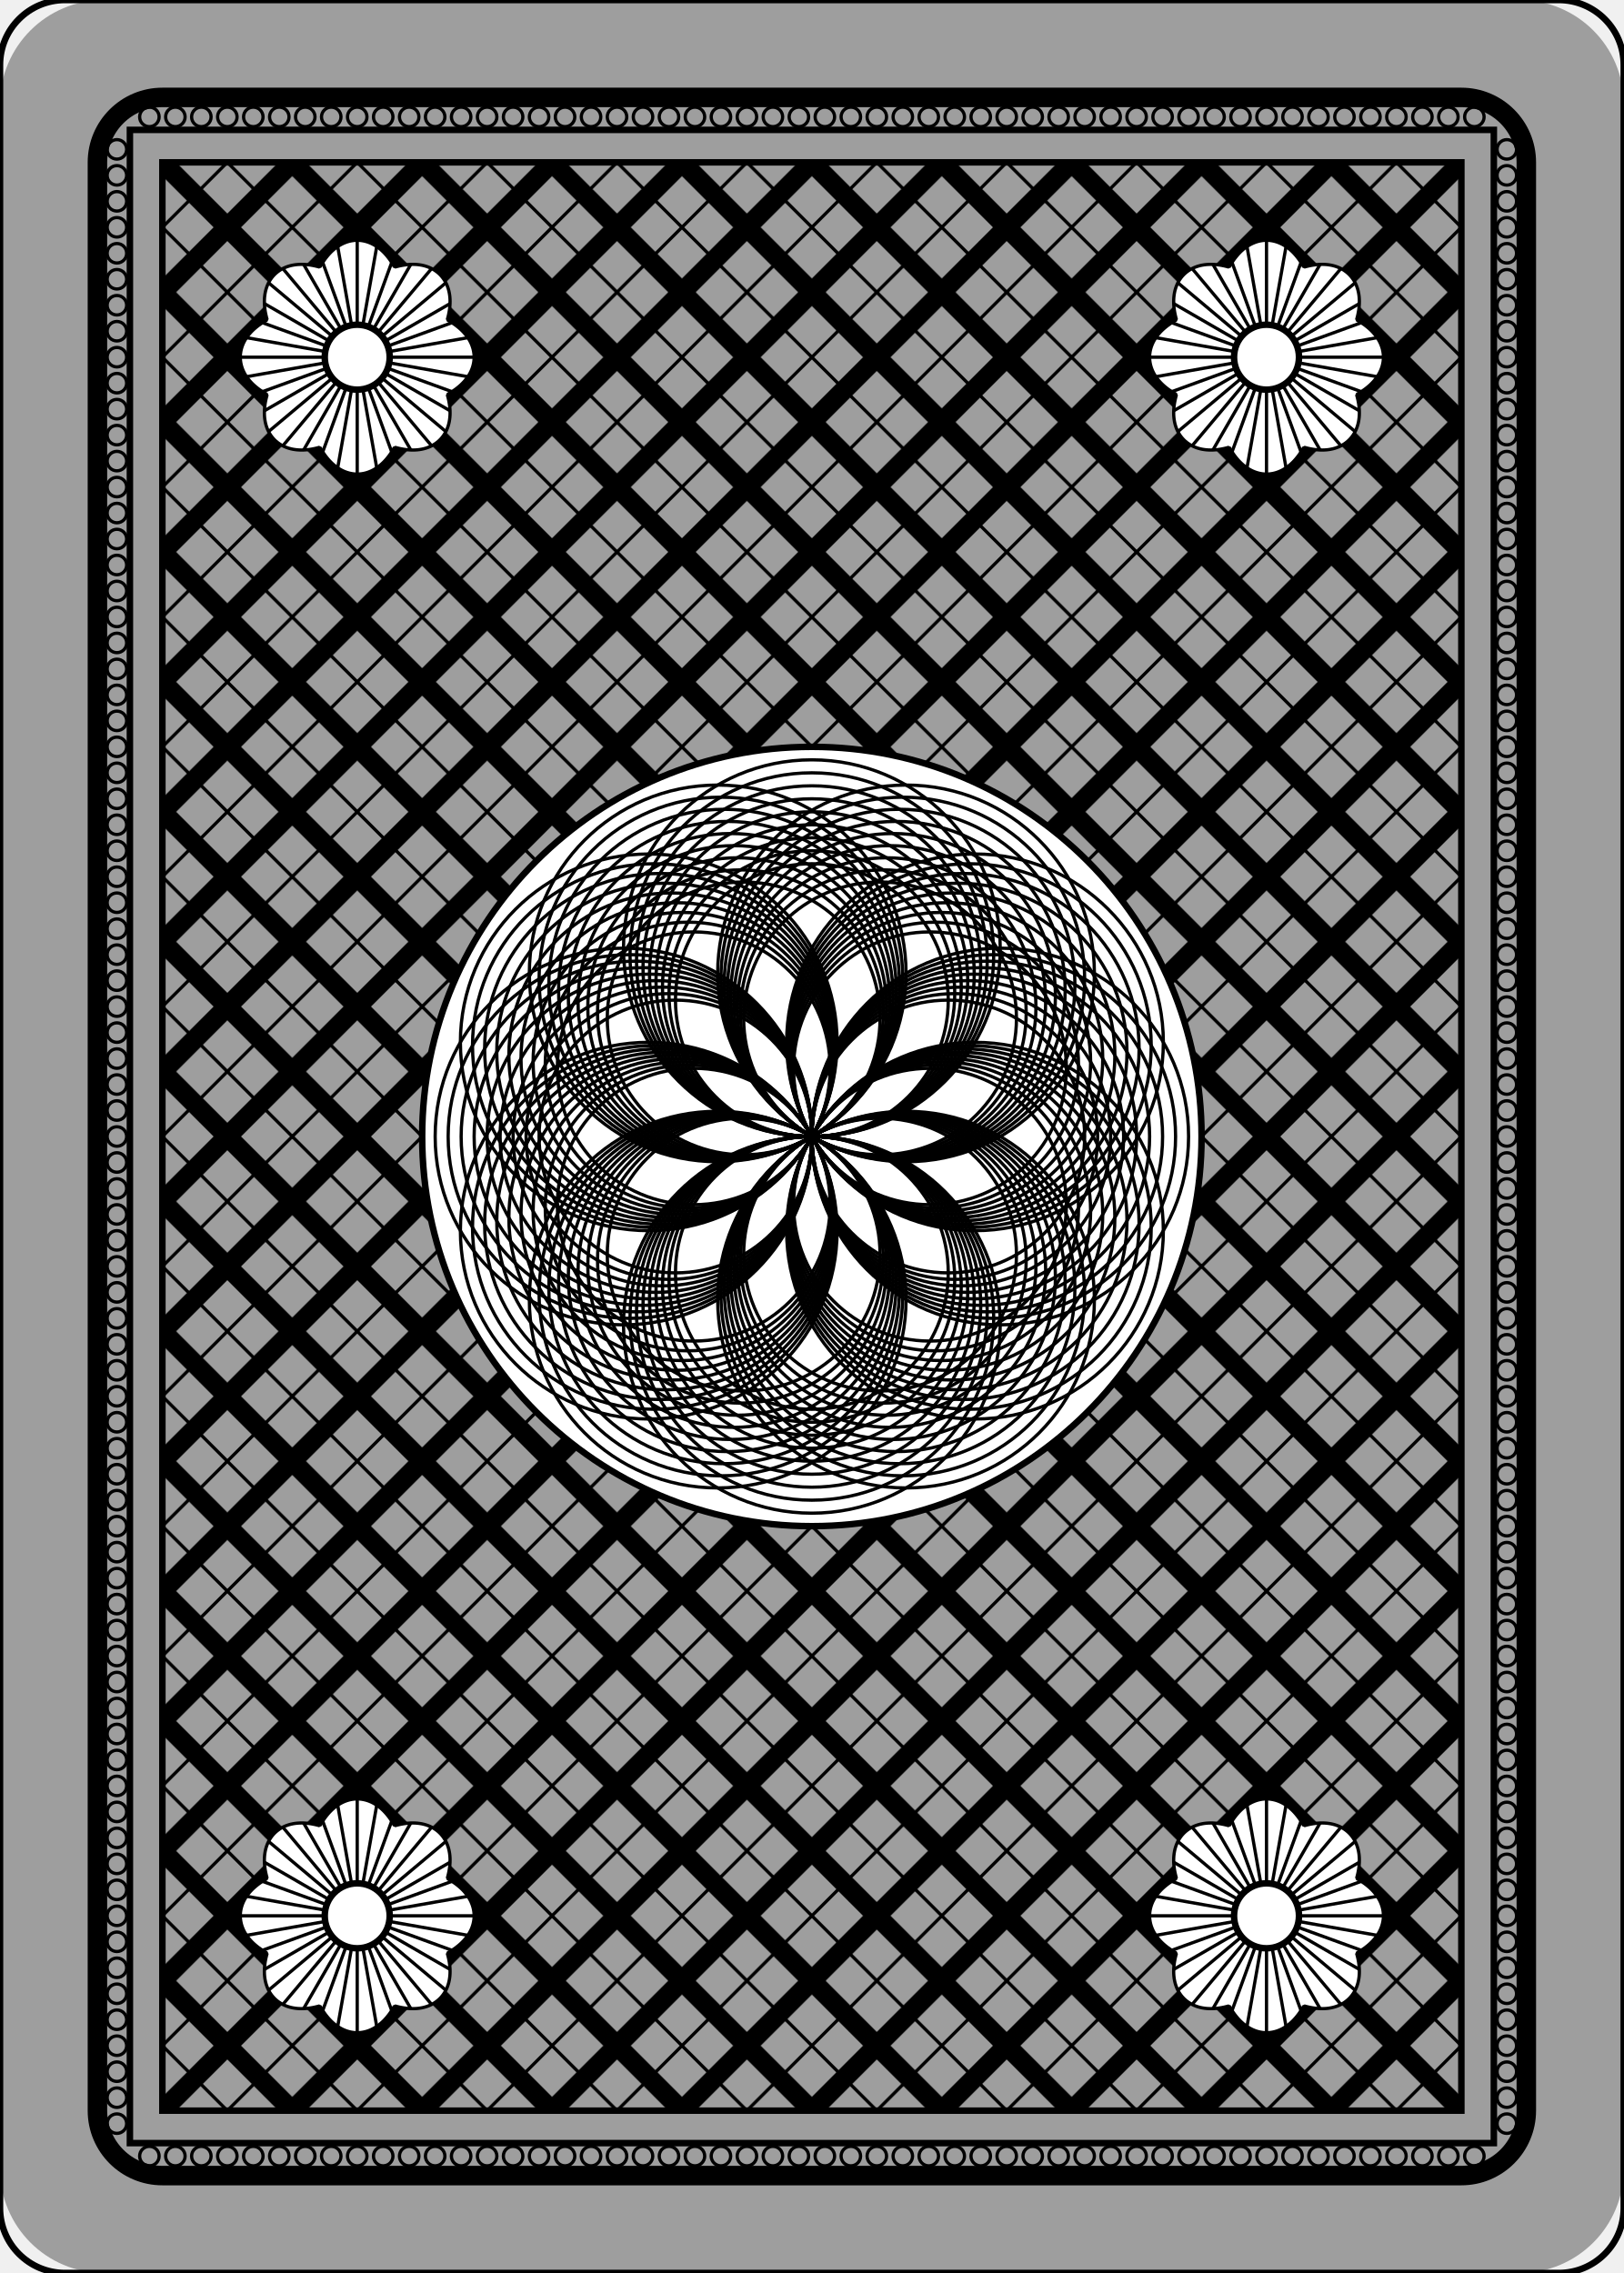
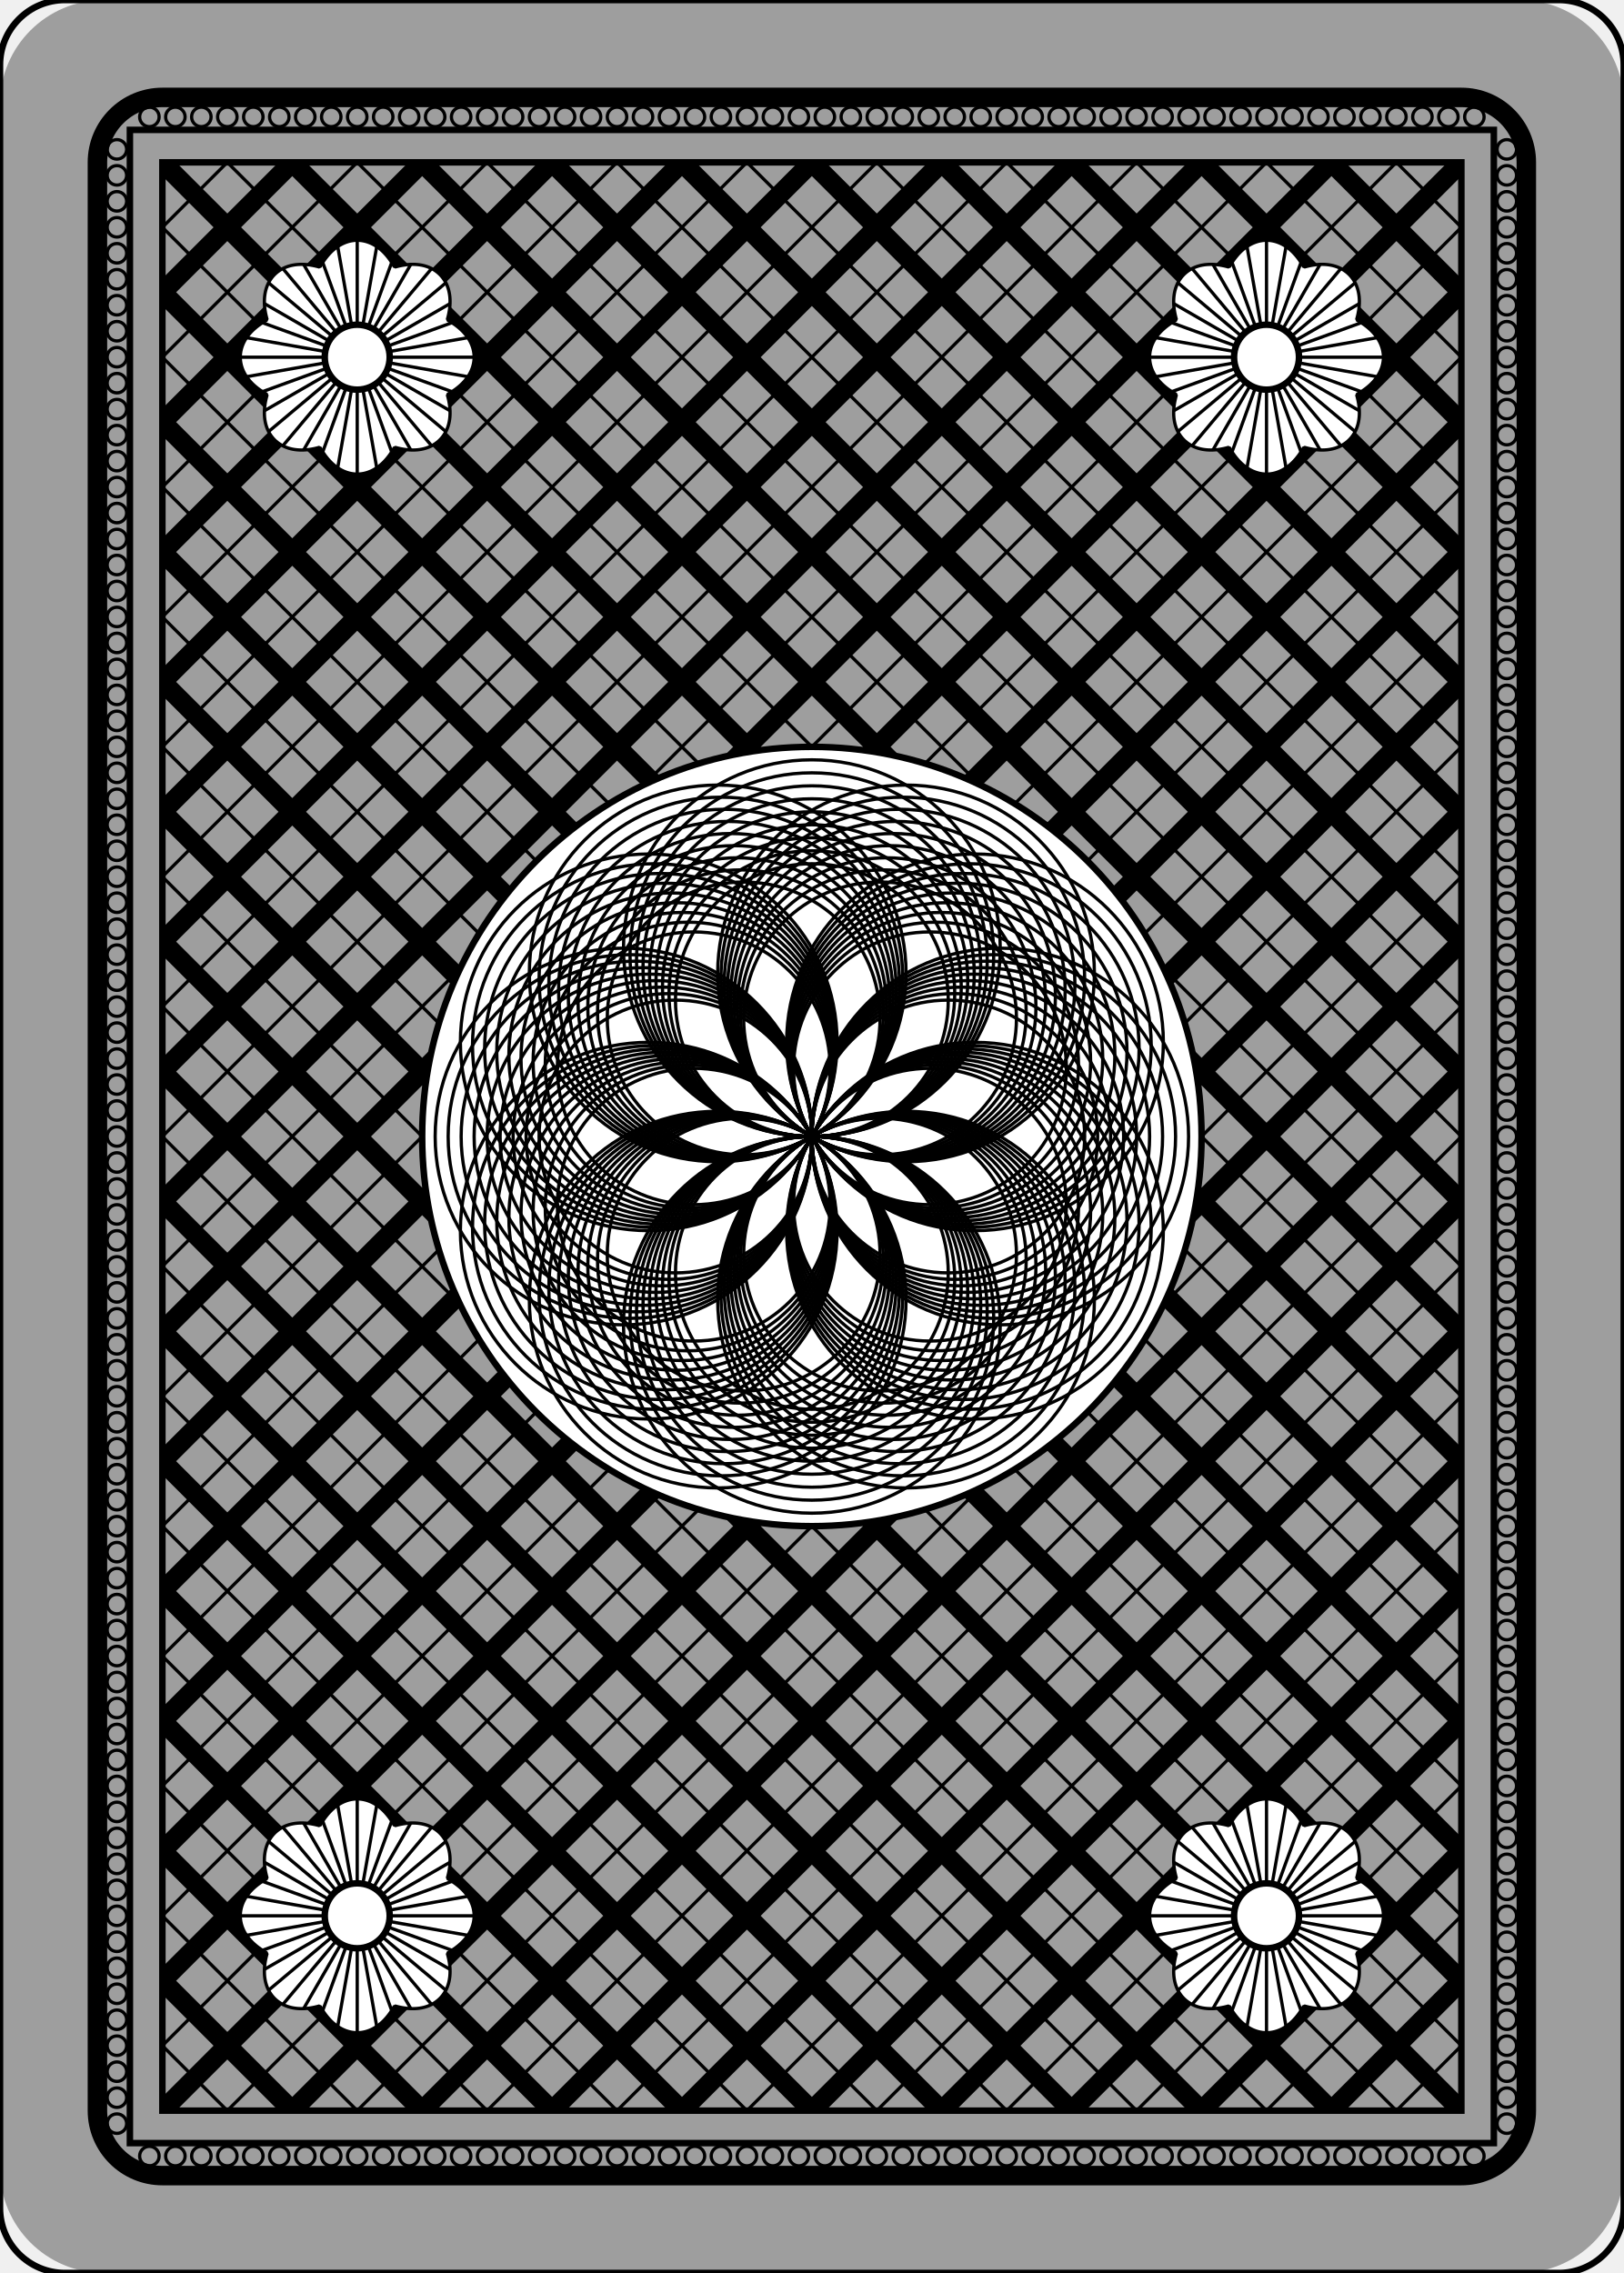
<svg xmlns="http://www.w3.org/2000/svg" xmlns:xlink="http://www.w3.org/1999/xlink" width="250" height="350" baseProfile="full">
  <rect data-bg="1" width="250" height="350" rx="16" fill="#9e9e9e" />
  <defs>
-     <pattern id="a" width="20" height="20" x="25" y="25" patternUnits="userSpaceOnUse">
-       <path stroke="#000" stroke-width="3" d="m0 0 20 20M20 0 0 20" />
-       <path stroke="#000" stroke-width=".5" d="m10 0 10 10M20 10 10 20M10 20 0 10M0 10 10 0" />
-     </pattern>
    <g id="b" stroke="#000">
      <path fill="#fff" stroke-width=".5" d="m18 0-.01.314-.03.313-.05.312-.07.309-.089.305-.108.301-.126.297-.144.29-.16.285-.178.278-.192.27-.207.262-.22.254-.234.245-.244.236-.255.226-.264.217-.271.208-.279.198-.284.188-.289.18-.291.17-.101.244.086.327.077.33.067.335.057.337.045.339.034.34.02.34.005.34-.008.338-.023.335-.04.332-.054.327-.071.321-.088.315-.104.308-.12.299-.137.289-.153.279-.17.267-.184.256-.2.243-.215.229-.23.215-.242.2-.256.185-.267.17-.28.152-.288.137-.3.12-.307.104-.315.088-.321.07-.327.056-.332.039-.335.023-.338.008-.34-.006-.34-.02-.34-.033-.34-.045-.336-.057-.335-.067-.33-.077-.327-.086-.244.1-.17.292-.18.289-.188.284-.198.279-.208.271-.217.264-.226.255-.236.244-.245.233-.254.22-.262.208-.27.192-.278.177-.284.161-.291.144-.297.126-.301.108-.305.09-.31.069-.31.05-.314.03L0 18l-.314-.01-.313-.03-.312-.05-.309-.07-.305-.089-.301-.108-.297-.126-.29-.144-.285-.16-.278-.178-.27-.192-.262-.207-.254-.22-.245-.234-.236-.244-.226-.255-.217-.264-.208-.271-.198-.279-.188-.284-.18-.289-.17-.291-.244-.101-.327.086-.33.077-.335.067-.337.057-.339.045-.34.034-.34.02-.34.005-.338-.008-.335-.023-.332-.04-.327-.054-.321-.071-.315-.088-.308-.104-.299-.12-.289-.137-.279-.153-.267-.17-.256-.184-.243-.2-.229-.215-.215-.23-.2-.242-.185-.256-.17-.267-.152-.28-.137-.288-.12-.3-.104-.307-.088-.315-.07-.321-.056-.327-.039-.332-.023-.335-.008-.338.006-.34.02-.34.033-.34.045-.34.057-.336.067-.335.077-.33.086-.327-.1-.244-.292-.17-.289-.18-.284-.188-.279-.198-.271-.208-.264-.217-.255-.226-.244-.236-.233-.245-.22-.254-.208-.262-.192-.27-.177-.278-.161-.284-.144-.291-.126-.297-.108-.301-.09-.305-.069-.31-.05-.31-.03-.314L-18 0l.01-.314.03-.313.05-.312.07-.309.089-.305.108-.301.126-.297.144-.29.16-.285.178-.278.192-.27.207-.262.22-.254.234-.245.244-.236.255-.226.264-.217.271-.208.279-.198.284-.188.289-.18.291-.17.101-.244-.086-.327-.077-.33-.067-.335-.057-.337-.045-.339-.034-.34-.02-.34-.005-.34.008-.338.023-.335.04-.332.054-.327.071-.321.088-.315.104-.308.12-.299.137-.289.153-.279.17-.267.184-.256.2-.243.215-.229.23-.215.242-.2.256-.185.267-.17.28-.152.288-.137.3-.12.307-.104.315-.088.321-.07.327-.056.332-.039.335-.023.338-.008.34.006.34.02.34.033.34.045.336.057.335.067.33.077.327.086.244-.1.17-.292.18-.289.188-.284.198-.279.208-.271.217-.264.226-.255.236-.244.245-.233.254-.22.262-.208.27-.192.278-.177.284-.161.291-.144.297-.126.301-.108.305-.09.31-.069.31-.05.314-.03L0-18l.314.01.313.03.312.05.309.07.305.089.301.108.297.126.29.144.285.16.278.178.27.192.262.207.254.22.245.234.236.244.226.255.217.264.208.271.198.279.188.284.18.289.17.291.244.101.327-.086.33-.077.335-.067.337-.057.339-.045.34-.034.34-.02.34-.005.338.008.335.023.332.04.327.054.321.071.315.088.308.104.299.12.289.137.279.153.267.17.256.184.243.2.229.215.215.23.2.242.185.256.17.267.152.28.137.288.12.3.104.307.088.315.07.321.056.327.039.332.023.335.008.338-.006.34-.02.34-.033.34-.045.34-.057.336-.067.335-.077.33-.086.327.1.244.292.17.289.18.284.188.279.198.271.208.264.217.255.226.244.236.233.245.22.254.208.262.192.27.177.278.161.284.144.291.126.297.108.301.09.305.069.31.05.31.03.314z" />
      <path stroke-width=".5" d="M18 0H5M17.035 3.004 4.924.868M14.585 5.308 4.698 1.71M14.289 8.25 4.33 2.5M13.65 11.454l-9.82-8.24M11.454 13.65l-8.24-9.82M8.25 14.289 2.5 4.33M5.308 14.585 1.71 4.698M3.004 17.035.868 4.924M0 18V5M-3.004 17.035-.868 4.924M-5.308 14.585l3.598-9.887M-8.25 14.289-2.5 4.33M-11.454 13.65l8.24-9.82M-13.65 11.454l9.82-8.24M-14.289 8.25-4.33 2.5M-14.585 5.308l9.887-3.598M-17.035 3.004-4.924.868M-18 0h13M-17.035-3.004-4.924-.868M-14.585-5.308l9.887 3.598M-14.289-8.25-4.33-2.5M-13.65-11.454l9.82 8.24M-11.454-13.65l8.24 9.82M-8.25-14.289-2.5-4.33M-5.308-14.585l3.598 9.887M-3.004-17.035-.868-4.924M0-18v13M3.004-17.035.868-4.924M5.308-14.585 1.71-4.698M8.25-14.289 2.5-4.33M11.454-13.65l-8.24 9.82M13.65-11.454l-9.82 8.24M14.289-8.25 4.33-2.5M14.585-5.308 4.698-1.71M17.035-3.004 4.924-.868M18 0H5" />
      <circle r="5" fill="none" />
    </g>
  </defs>
  <rect width="250" height="350" fill="none" stroke="#000" rx="10" ry="10" />
  <rect width="220" height="320" x="15" y="15" fill="none" stroke="#000" stroke-width="3" rx="10" ry="10" />
  <path fill="none" stroke="#000" d="M20 20h210v310H20z" />
-   <path fill="url(#a)" stroke="#000" d="M25 25h200v300H25z" />
+   <clipPath id="k">
+     <path d="M25 25h200v300H25z" />
+   </clipPath>
+   <g clip-path="url(#k)" fill="none" stroke="#000">
+     <path stroke-width="3" d="M-700 -100L-100 500M-680 -100L-80 500M-660 -100L-60 500M-640 -100L-40 500M-620 -100L-20 500M-600 -100L0 500M-580 -100L20 500M-560 -100L40 500M-540 -100L60 500M-520 -100L80 500M-500 -100L100 500M-480 -100L120 500M-460 -100L140 500M-440 -100L160 500M-420 -100L180 500M-400 -100L200 500M-380 -100L220 500M-360 -100L240 500M-340 -100L260 500M-320 -100L280 500M-300 -100L300 500M-280 -100L320 500M-260 -100L340 500M-240 -100L360 500M-220 -100L380 500M-200 -100L400 500M-180 -100L420 500M-160 -100L440 500M-140 -100L460 500M-120 -100L480 500M-100 -100L500 500M-80 -100L520 500M-60 -100L540 500M-40 -100L560 500M-20 -100L580 500M0 -100L600 500M20 -100L620 500M40 -100L640 500M60 -100L660 500M80 -100L680 500M100 -100L700 500M120 -100L720 500M140 -100L740 500M160 -100L760 500M180 -100L780 500M200 -100L800 500M220 -100L820 500M240 -100L840 500M260 -100L860 500M280 -100L880 500M300 -100L900 500M320 -100L920 500M340 -100L940 500M360 -100L960 500M380 -100L980 500M400 -100L1000 500M420 -100L1020 500M440 -100L1040 500M460 -100L1060 500M480 -100L1080 500M500 -100L1100 500M520 -100L1120 500M540 -100L1140 500M560 -100L1160 500M580 -100L1180 500M600 -100L1200 500M620 -100L1220 500M640 -100L1240 500M660 -100L1260 500M680 -100L1280 500M700 -100L1300 500M720 -100L1320 500M740 -100L1340 500M760 -100L1360 500M780 -100L1380 500M800 -100L1400 500M820 -100L1420 500M840 -100L1440 500M860 -100L1460 500M880 -100L1480 500M900 -100L1500 500M920 -100L1520 500M940 -100L1540 500M960 -100L1560 500M980 -100L1580 500M1000 -100L1600 500M1020 -100L1620 500M1040 -100L1640 500M1060 -100L1660 500M1080 -100L1680 500M-450 -100L-1050 500M-430 -100L-1030 500M-410 -100L-1010 500M-390 -100L-990 500M-370 -100L-970 500M-350 -100L-950 500M-330 -100L-930 500M-310 -100L-910 500M-290 -100L-890 500M-270 -100L-870 500M-250 -100L-850 500M-230 -100L-830 500M-210 -100L-810 500M-190 -100L-790 500M-170 -100L-770 500M-150 -100L-750 500M-130 -100L-730 500M-110 -100L-710 500M-90 -100L-690 500M-70 -100L-670 500M-50 -100L-650 500M-30 -100L-630 500M-10 -100L-610 500M10 -100L-590 500M30 -100L-570 500M50 -100L-550 500M70 -100L-530 500M90 -100L-510 500M110 -100L-490 500M130 -100L-470 500M150 -100L-450 500M170 -100L-430 500M190 -100L-410 500M210 -100L-390 500M230 -100L-370 500M250 -100L-350 500M270 -100L-330 500M290 -100L-310 500M310 -100L-290 500M330 -100L-270 500M350 -100L-250 500M370 -100L-230 500M390 -100L-210 500M410 -100L-190 500M430 -100L-170 500M450 -100L-150 500M470 -100L-130 500M490 -100L-110 500M510 -100L-90 500M530 -100L-70 500M550 -100L-50 500M570 -100L-30 500M590 -100L-10 500M610 -100L10 500M630 -100L30 500M650 -100L50 500M670 -100L70 500M690 -100L90 500M710 -100L110 500M730 -100L130 500M750 -100L150 500M770 -100L170 500M790 -100L190 500M810 -100L210 500M830 -100L230 500M850 -100L250 500M870 -100L270 500M890 -100L290 500M910 -100L310 500M930 -100L330 500M950 -100L350 500M970 -100L370 500M990 -100L390 500M1010 -100L410 500M1030 -100L430 500M1050 -100L450 500M1070 -100L470 500M1090 -100L490 500M1110 -100L510 500M1130 -100L530 500M1150 -100L550 500M1170 -100L570 500M1190 -100L590 500M1210 -100L610 500M1230 -100L630 500M1250 -100L650 500M1270 -100L670 500M1290 -100L690 500M1310 -100L710 500M1330 -100L730 500" />
+     <path stroke-width=".5" d="M-690 -100L-90 500M-670 -100L-70 500M-650 -100L-50 500M-630 -100L-30 500M-610 -100L-10 500M-590 -100L10 500M-570 -100L30 500M-550 -100L50 500M-530 -100L70 500M-510 -100L90 500M-490 -100L110 500M-470 -100L130 500M-450 -100L150 500M-430 -100L170 500M-410 -100L190 500M-390 -100L210 500M-370 -100L230 500M-350 -100L250 500M-330 -100L270 500M-310 -100L290 500M-290 -100L310 500M-270 -100L330 500M-250 -100L350 500M-230 -100L370 500M-210 -100L390 500M-190 -100L410 500M-170 -100L430 500M-150 -100L450 500M-130 -100L470 500M-110 -100L490 500M-90 -100L510 500M-70 -100L530 500M-50 -100L550 500M-30 -100L570 500M-10 -100L590 500M10 -100L610 500M30 -100L630 500M50 -100L650 500M70 -100L670 500M90 -100L690 500M110 -100L710 500M130 -100L730 500M150 -100L750 500M170 -100L770 500M190 -100L790 500M210 -100L810 500M230 -100L830 500M250 -100L850 500M270 -100L870 500M290 -100L890 500M310 -100L910 500M330 -100L930 500M350 -100L950 500M370 -100L970 500M390 -100L990 500M410 -100L1010 500M430 -100L1030 500M450 -100L1050 500M470 -100L1070 500M490 -100L1090 500M510 -100L1110 500M530 -100L1130 500M550 -100L1150 500M570 -100L1170 500M590 -100L1190 500M610 -100L1210 500M630 -100L1230 500M650 -100L1250 500M670 -100L1270 500M690 -100L1290 500M710 -100L1310 500M730 -100L1330 500M750 -100L1350 500M770 -100L1370 500M790 -100L1390 500M810 -100L1410 500M830 -100L1430 500M850 -100L1450 500M870 -100L1470 500M890 -100L1490 500M910 -100L1510 500M930 -100L1530 500M950 -100L1550 500M970 -100L1570 500M990 -100L1590 500M1010 -100L1610 500M1030 -100L1630 500M1050 -100L1650 500M1070 -100L1670 500M1090 -100L1690 500M-440 -100L-1040 500M-420 -100L-1020 500M-400 -100L-1000 500M-380 -100L-980 500M-360 -100L-960 500M-340 -100L-940 500M-320 -100L-920 500M-300 -100L-900 500M-280 -100L-880 500M-260 -100L-860 500M-240 -100L-840 500M-220 -100L-820 500M-200 -100L-800 500M-180 -100L-780 500M-160 -100L-760 500M-140 -100L-740 500M-120 -100L-720 500M-100 -100L-700 500M-80 -100L-680 500M-60 -100L-660 500M-40 -100L-640 500M-20 -100L-620 500M0 -100L-600 500M20 -100L-580 500M40 -100L-560 500M60 -100L-540 500M80 -100L-520 500M100 -100L-500 500M120 -100L-480 500M140 -100L-460 500M160 -100L-440 500M180 -100L-420 500M200 -100L-400 500M220 -100L-380 500M240 -100L-360 500M260 -100L-340 500M280 -100L-320 500M300 -100L-300 500M320 -100L-280 500M340 -100L-260 500M360 -100L-240 500M380 -100L-220 500M400 -100L-200 500M420 -100L-180 500M440 -100L-160 500M460 -100L-140 500M480 -100L-120 500M500 -100L-100 500M520 -100L-80 500M540 -100L-60 500M560 -100L-40 500M580 -100L-20 500M600 -100L0 500M620 -100L20 500M640 -100L40 500M660 -100L60 500M680 -100L80 500M700 -100L100 500M720 -100L120 500M740 -100L140 500M760 -100L160 500M780 -100L180 500M800 -100L200 500M820 -100L220 500M840 -100L240 500M860 -100L260 500M880 -100L280 500M900 -100L300 500M920 -100L320 500M940 -100L340 500M960 -100L360 500M980 -100L380 500M1000 -100L400 500M1020 -100L420 500M1040 -100L440 500M1060 -100L460 500M1080 -100L480 500M1100 -100L500 500M1120 -100L520 500M1140 -100L540 500M1160 -100L560 500M1180 -100L580 500M1200 -100L600 500M1220 -100L620 500M1240 -100L640 500M1260 -100L660 500M1280 -100L680 500M1300 -100L700 500M1320 -100L720 500M1340 -100L740 500" />
+   </g>
+   <path fill="none" stroke="#000" d="M25 25h200v300H25z" />
  <circle cx="23" cy="18" r="1.5" fill="none" stroke="#000" stroke-width=".5" />
  <circle cx="27" cy="18" r="1.5" fill="none" stroke="#000" stroke-width=".5" />
  <circle cx="31" cy="18" r="1.5" fill="none" stroke="#000" stroke-width=".5" />
  <circle cx="35" cy="18" r="1.5" fill="none" stroke="#000" stroke-width=".5" />
  <circle cx="39" cy="18" r="1.5" fill="none" stroke="#000" stroke-width=".5" />
  <circle cx="43" cy="18" r="1.5" fill="none" stroke="#000" stroke-width=".5" />
  <circle cx="47" cy="18" r="1.5" fill="none" stroke="#000" stroke-width=".5" />
  <circle cx="51" cy="18" r="1.5" fill="none" stroke="#000" stroke-width=".5" />
  <circle cx="55" cy="18" r="1.5" fill="none" stroke="#000" stroke-width=".5" />
  <circle cx="59" cy="18" r="1.5" fill="none" stroke="#000" stroke-width=".5" />
  <circle cx="63" cy="18" r="1.5" fill="none" stroke="#000" stroke-width=".5" />
  <circle cx="67" cy="18" r="1.5" fill="none" stroke="#000" stroke-width=".5" />
  <circle cx="71" cy="18" r="1.5" fill="none" stroke="#000" stroke-width=".5" />
  <circle cx="75" cy="18" r="1.5" fill="none" stroke="#000" stroke-width=".5" />
  <circle cx="79" cy="18" r="1.5" fill="none" stroke="#000" stroke-width=".5" />
  <circle cx="83" cy="18" r="1.5" fill="none" stroke="#000" stroke-width=".5" />
  <circle cx="87" cy="18" r="1.5" fill="none" stroke="#000" stroke-width=".5" />
  <circle cx="91" cy="18" r="1.5" fill="none" stroke="#000" stroke-width=".5" />
  <circle cx="95" cy="18" r="1.5" fill="none" stroke="#000" stroke-width=".5" />
  <circle cx="99" cy="18" r="1.5" fill="none" stroke="#000" stroke-width=".5" />
  <circle cx="103" cy="18" r="1.5" fill="none" stroke="#000" stroke-width=".5" />
  <circle cx="107" cy="18" r="1.5" fill="none" stroke="#000" stroke-width=".5" />
  <circle cx="111" cy="18" r="1.5" fill="none" stroke="#000" stroke-width=".5" />
  <circle cx="115" cy="18" r="1.5" fill="none" stroke="#000" stroke-width=".5" />
  <circle cx="119" cy="18" r="1.5" fill="none" stroke="#000" stroke-width=".5" />
  <circle cx="123" cy="18" r="1.5" fill="none" stroke="#000" stroke-width=".5" />
  <circle cx="127" cy="18" r="1.5" fill="none" stroke="#000" stroke-width=".5" />
  <circle cx="131" cy="18" r="1.5" fill="none" stroke="#000" stroke-width=".5" />
  <circle cx="135" cy="18" r="1.5" fill="none" stroke="#000" stroke-width=".5" />
  <circle cx="139" cy="18" r="1.5" fill="none" stroke="#000" stroke-width=".5" />
  <circle cx="143" cy="18" r="1.5" fill="none" stroke="#000" stroke-width=".5" />
  <circle cx="147" cy="18" r="1.5" fill="none" stroke="#000" stroke-width=".5" />
  <circle cx="151" cy="18" r="1.5" fill="none" stroke="#000" stroke-width=".5" />
  <circle cx="155" cy="18" r="1.5" fill="none" stroke="#000" stroke-width=".5" />
  <circle cx="159" cy="18" r="1.5" fill="none" stroke="#000" stroke-width=".5" />
  <circle cx="163" cy="18" r="1.5" fill="none" stroke="#000" stroke-width=".5" />
  <circle cx="167" cy="18" r="1.5" fill="none" stroke="#000" stroke-width=".5" />
  <circle cx="171" cy="18" r="1.5" fill="none" stroke="#000" stroke-width=".5" />
  <circle cx="175" cy="18" r="1.5" fill="none" stroke="#000" stroke-width=".5" />
  <circle cx="179" cy="18" r="1.5" fill="none" stroke="#000" stroke-width=".5" />
  <circle cx="183" cy="18" r="1.5" fill="none" stroke="#000" stroke-width=".5" />
  <circle cx="187" cy="18" r="1.5" fill="none" stroke="#000" stroke-width=".5" />
  <circle cx="191" cy="18" r="1.5" fill="none" stroke="#000" stroke-width=".5" />
  <circle cx="195" cy="18" r="1.5" fill="none" stroke="#000" stroke-width=".5" />
  <circle cx="199" cy="18" r="1.5" fill="none" stroke="#000" stroke-width=".5" />
  <circle cx="203" cy="18" r="1.5" fill="none" stroke="#000" stroke-width=".5" />
  <circle cx="207" cy="18" r="1.5" fill="none" stroke="#000" stroke-width=".5" />
  <circle cx="211" cy="18" r="1.5" fill="none" stroke="#000" stroke-width=".5" />
  <circle cx="215" cy="18" r="1.5" fill="none" stroke="#000" stroke-width=".5" />
  <circle cx="219" cy="18" r="1.5" fill="none" stroke="#000" stroke-width=".5" />
  <circle cx="223" cy="18" r="1.5" fill="none" stroke="#000" stroke-width=".5" />
  <circle cx="227" cy="18" r="1.5" fill="none" stroke="#000" stroke-width=".5" />
  <circle cx="23" cy="332" r="1.5" fill="none" stroke="#000" stroke-width=".5" />
  <circle cx="27" cy="332" r="1.5" fill="none" stroke="#000" stroke-width=".5" />
  <circle cx="31" cy="332" r="1.5" fill="none" stroke="#000" stroke-width=".5" />
  <circle cx="35" cy="332" r="1.5" fill="none" stroke="#000" stroke-width=".5" />
  <circle cx="39" cy="332" r="1.5" fill="none" stroke="#000" stroke-width=".5" />
  <circle cx="43" cy="332" r="1.5" fill="none" stroke="#000" stroke-width=".5" />
  <circle cx="47" cy="332" r="1.5" fill="none" stroke="#000" stroke-width=".5" />
  <circle cx="51" cy="332" r="1.5" fill="none" stroke="#000" stroke-width=".5" />
  <circle cx="55" cy="332" r="1.5" fill="none" stroke="#000" stroke-width=".5" />
  <circle cx="59" cy="332" r="1.5" fill="none" stroke="#000" stroke-width=".5" />
  <circle cx="63" cy="332" r="1.5" fill="none" stroke="#000" stroke-width=".5" />
  <circle cx="67" cy="332" r="1.5" fill="none" stroke="#000" stroke-width=".5" />
  <circle cx="71" cy="332" r="1.5" fill="none" stroke="#000" stroke-width=".5" />
  <circle cx="75" cy="332" r="1.5" fill="none" stroke="#000" stroke-width=".5" />
  <circle cx="79" cy="332" r="1.5" fill="none" stroke="#000" stroke-width=".5" />
  <circle cx="83" cy="332" r="1.5" fill="none" stroke="#000" stroke-width=".5" />
  <circle cx="87" cy="332" r="1.5" fill="none" stroke="#000" stroke-width=".5" />
  <circle cx="91" cy="332" r="1.5" fill="none" stroke="#000" stroke-width=".5" />
  <circle cx="95" cy="332" r="1.5" fill="none" stroke="#000" stroke-width=".5" />
  <circle cx="99" cy="332" r="1.5" fill="none" stroke="#000" stroke-width=".5" />
  <circle cx="103" cy="332" r="1.5" fill="none" stroke="#000" stroke-width=".5" />
  <circle cx="107" cy="332" r="1.5" fill="none" stroke="#000" stroke-width=".5" />
  <circle cx="111" cy="332" r="1.5" fill="none" stroke="#000" stroke-width=".5" />
  <circle cx="115" cy="332" r="1.5" fill="none" stroke="#000" stroke-width=".5" />
  <circle cx="119" cy="332" r="1.5" fill="none" stroke="#000" stroke-width=".5" />
  <circle cx="123" cy="332" r="1.5" fill="none" stroke="#000" stroke-width=".5" />
  <circle cx="127" cy="332" r="1.5" fill="none" stroke="#000" stroke-width=".5" />
  <circle cx="131" cy="332" r="1.5" fill="none" stroke="#000" stroke-width=".5" />
  <circle cx="135" cy="332" r="1.5" fill="none" stroke="#000" stroke-width=".5" />
  <circle cx="139" cy="332" r="1.5" fill="none" stroke="#000" stroke-width=".5" />
  <circle cx="143" cy="332" r="1.5" fill="none" stroke="#000" stroke-width=".5" />
  <circle cx="147" cy="332" r="1.5" fill="none" stroke="#000" stroke-width=".5" />
  <circle cx="151" cy="332" r="1.5" fill="none" stroke="#000" stroke-width=".5" />
  <circle cx="155" cy="332" r="1.5" fill="none" stroke="#000" stroke-width=".5" />
  <circle cx="159" cy="332" r="1.5" fill="none" stroke="#000" stroke-width=".5" />
  <circle cx="163" cy="332" r="1.5" fill="none" stroke="#000" stroke-width=".5" />
  <circle cx="167" cy="332" r="1.5" fill="none" stroke="#000" stroke-width=".5" />
  <circle cx="171" cy="332" r="1.5" fill="none" stroke="#000" stroke-width=".5" />
  <circle cx="175" cy="332" r="1.5" fill="none" stroke="#000" stroke-width=".5" />
  <circle cx="179" cy="332" r="1.5" fill="none" stroke="#000" stroke-width=".5" />
  <circle cx="183" cy="332" r="1.5" fill="none" stroke="#000" stroke-width=".5" />
  <circle cx="187" cy="332" r="1.5" fill="none" stroke="#000" stroke-width=".5" />
  <circle cx="191" cy="332" r="1.5" fill="none" stroke="#000" stroke-width=".5" />
  <circle cx="195" cy="332" r="1.5" fill="none" stroke="#000" stroke-width=".5" />
  <circle cx="199" cy="332" r="1.5" fill="none" stroke="#000" stroke-width=".5" />
  <circle cx="203" cy="332" r="1.5" fill="none" stroke="#000" stroke-width=".5" />
  <circle cx="207" cy="332" r="1.5" fill="none" stroke="#000" stroke-width=".5" />
  <circle cx="211" cy="332" r="1.5" fill="none" stroke="#000" stroke-width=".5" />
  <circle cx="215" cy="332" r="1.5" fill="none" stroke="#000" stroke-width=".5" />
  <circle cx="219" cy="332" r="1.5" fill="none" stroke="#000" stroke-width=".5" />
  <circle cx="223" cy="332" r="1.5" fill="none" stroke="#000" stroke-width=".5" />
  <circle cx="227" cy="332" r="1.5" fill="none" stroke="#000" stroke-width=".5" />
  <circle cx="18" cy="23" r="1.5" fill="none" stroke="#000" stroke-width=".5" />
  <circle cx="18" cy="27" r="1.5" fill="none" stroke="#000" stroke-width=".5" />
  <circle cx="18" cy="31" r="1.5" fill="none" stroke="#000" stroke-width=".5" />
  <circle cx="18" cy="35" r="1.5" fill="none" stroke="#000" stroke-width=".5" />
  <circle cx="18" cy="39" r="1.5" fill="none" stroke="#000" stroke-width=".5" />
  <circle cx="18" cy="43" r="1.5" fill="none" stroke="#000" stroke-width=".5" />
  <circle cx="18" cy="47" r="1.5" fill="none" stroke="#000" stroke-width=".5" />
  <circle cx="18" cy="51" r="1.5" fill="none" stroke="#000" stroke-width=".5" />
  <circle cx="18" cy="55" r="1.5" fill="none" stroke="#000" stroke-width=".5" />
  <circle cx="18" cy="59" r="1.5" fill="none" stroke="#000" stroke-width=".5" />
  <circle cx="18" cy="63" r="1.5" fill="none" stroke="#000" stroke-width=".5" />
  <circle cx="18" cy="67" r="1.5" fill="none" stroke="#000" stroke-width=".5" />
  <circle cx="18" cy="71" r="1.5" fill="none" stroke="#000" stroke-width=".5" />
  <circle cx="18" cy="75" r="1.5" fill="none" stroke="#000" stroke-width=".5" />
  <circle cx="18" cy="79" r="1.5" fill="none" stroke="#000" stroke-width=".5" />
  <circle cx="18" cy="83" r="1.5" fill="none" stroke="#000" stroke-width=".5" />
  <circle cx="18" cy="87" r="1.5" fill="none" stroke="#000" stroke-width=".5" />
  <circle cx="18" cy="91" r="1.5" fill="none" stroke="#000" stroke-width=".5" />
  <circle cx="18" cy="95" r="1.5" fill="none" stroke="#000" stroke-width=".5" />
  <circle cx="18" cy="99" r="1.5" fill="none" stroke="#000" stroke-width=".5" />
  <circle cx="18" cy="103" r="1.5" fill="none" stroke="#000" stroke-width=".5" />
  <circle cx="18" cy="107" r="1.5" fill="none" stroke="#000" stroke-width=".5" />
  <circle cx="18" cy="111" r="1.5" fill="none" stroke="#000" stroke-width=".5" />
  <circle cx="18" cy="115" r="1.5" fill="none" stroke="#000" stroke-width=".5" />
  <circle cx="18" cy="119" r="1.5" fill="none" stroke="#000" stroke-width=".5" />
  <circle cx="18" cy="123" r="1.5" fill="none" stroke="#000" stroke-width=".5" />
  <circle cx="18" cy="127" r="1.5" fill="none" stroke="#000" stroke-width=".5" />
  <circle cx="18" cy="131" r="1.5" fill="none" stroke="#000" stroke-width=".5" />
  <circle cx="18" cy="135" r="1.5" fill="none" stroke="#000" stroke-width=".5" />
  <circle cx="18" cy="139" r="1.5" fill="none" stroke="#000" stroke-width=".5" />
  <circle cx="18" cy="143" r="1.5" fill="none" stroke="#000" stroke-width=".5" />
  <circle cx="18" cy="147" r="1.5" fill="none" stroke="#000" stroke-width=".5" />
  <circle cx="18" cy="151" r="1.5" fill="none" stroke="#000" stroke-width=".5" />
  <circle cx="18" cy="155" r="1.5" fill="none" stroke="#000" stroke-width=".5" />
  <circle cx="18" cy="159" r="1.5" fill="none" stroke="#000" stroke-width=".5" />
  <circle cx="18" cy="163" r="1.5" fill="none" stroke="#000" stroke-width=".5" />
  <circle cx="18" cy="167" r="1.5" fill="none" stroke="#000" stroke-width=".5" />
  <circle cx="18" cy="171" r="1.5" fill="none" stroke="#000" stroke-width=".5" />
  <circle cx="18" cy="175" r="1.5" fill="none" stroke="#000" stroke-width=".5" />
  <circle cx="18" cy="179" r="1.5" fill="none" stroke="#000" stroke-width=".5" />
  <circle cx="18" cy="183" r="1.5" fill="none" stroke="#000" stroke-width=".5" />
  <circle cx="18" cy="187" r="1.5" fill="none" stroke="#000" stroke-width=".5" />
  <circle cx="18" cy="191" r="1.5" fill="none" stroke="#000" stroke-width=".5" />
  <circle cx="18" cy="195" r="1.5" fill="none" stroke="#000" stroke-width=".5" />
  <circle cx="18" cy="199" r="1.5" fill="none" stroke="#000" stroke-width=".5" />
  <circle cx="18" cy="203" r="1.5" fill="none" stroke="#000" stroke-width=".5" />
  <circle cx="18" cy="207" r="1.5" fill="none" stroke="#000" stroke-width=".5" />
  <circle cx="18" cy="211" r="1.5" fill="none" stroke="#000" stroke-width=".5" />
  <circle cx="18" cy="215" r="1.5" fill="none" stroke="#000" stroke-width=".5" />
  <circle cx="18" cy="219" r="1.5" fill="none" stroke="#000" stroke-width=".5" />
  <circle cx="18" cy="223" r="1.5" fill="none" stroke="#000" stroke-width=".5" />
  <circle cx="18" cy="227" r="1.5" fill="none" stroke="#000" stroke-width=".5" />
  <circle cx="18" cy="231" r="1.5" fill="none" stroke="#000" stroke-width=".5" />
  <circle cx="18" cy="235" r="1.5" fill="none" stroke="#000" stroke-width=".5" />
  <circle cx="18" cy="239" r="1.5" fill="none" stroke="#000" stroke-width=".5" />
  <circle cx="18" cy="243" r="1.5" fill="none" stroke="#000" stroke-width=".5" />
  <circle cx="18" cy="247" r="1.5" fill="none" stroke="#000" stroke-width=".5" />
  <circle cx="18" cy="251" r="1.5" fill="none" stroke="#000" stroke-width=".5" />
  <circle cx="18" cy="255" r="1.5" fill="none" stroke="#000" stroke-width=".5" />
  <circle cx="18" cy="259" r="1.5" fill="none" stroke="#000" stroke-width=".5" />
  <circle cx="18" cy="263" r="1.5" fill="none" stroke="#000" stroke-width=".5" />
  <circle cx="18" cy="267" r="1.5" fill="none" stroke="#000" stroke-width=".5" />
  <circle cx="18" cy="271" r="1.5" fill="none" stroke="#000" stroke-width=".5" />
  <circle cx="18" cy="275" r="1.5" fill="none" stroke="#000" stroke-width=".5" />
  <circle cx="18" cy="279" r="1.5" fill="none" stroke="#000" stroke-width=".5" />
  <circle cx="18" cy="283" r="1.5" fill="none" stroke="#000" stroke-width=".5" />
  <circle cx="18" cy="287" r="1.5" fill="none" stroke="#000" stroke-width=".5" />
  <circle cx="18" cy="291" r="1.5" fill="none" stroke="#000" stroke-width=".5" />
  <circle cx="18" cy="295" r="1.5" fill="none" stroke="#000" stroke-width=".5" />
  <circle cx="18" cy="299" r="1.5" fill="none" stroke="#000" stroke-width=".5" />
  <circle cx="18" cy="303" r="1.5" fill="none" stroke="#000" stroke-width=".5" />
  <circle cx="18" cy="307" r="1.5" fill="none" stroke="#000" stroke-width=".5" />
  <circle cx="18" cy="311" r="1.5" fill="none" stroke="#000" stroke-width=".5" />
  <circle cx="18" cy="315" r="1.5" fill="none" stroke="#000" stroke-width=".5" />
  <circle cx="18" cy="319" r="1.5" fill="none" stroke="#000" stroke-width=".5" />
  <circle cx="18" cy="323" r="1.5" fill="none" stroke="#000" stroke-width=".5" />
  <circle cx="18" cy="327" r="1.5" fill="none" stroke="#000" stroke-width=".5" />
  <circle cx="232" cy="23" r="1.5" fill="none" stroke="#000" stroke-width=".5" />
  <circle cx="232" cy="27" r="1.5" fill="none" stroke="#000" stroke-width=".5" />
  <circle cx="232" cy="31" r="1.5" fill="none" stroke="#000" stroke-width=".5" />
  <circle cx="232" cy="35" r="1.5" fill="none" stroke="#000" stroke-width=".5" />
  <circle cx="232" cy="39" r="1.5" fill="none" stroke="#000" stroke-width=".5" />
  <circle cx="232" cy="43" r="1.5" fill="none" stroke="#000" stroke-width=".5" />
  <circle cx="232" cy="47" r="1.5" fill="none" stroke="#000" stroke-width=".5" />
  <circle cx="232" cy="51" r="1.5" fill="none" stroke="#000" stroke-width=".5" />
  <circle cx="232" cy="55" r="1.5" fill="none" stroke="#000" stroke-width=".5" />
  <circle cx="232" cy="59" r="1.5" fill="none" stroke="#000" stroke-width=".5" />
  <circle cx="232" cy="63" r="1.5" fill="none" stroke="#000" stroke-width=".5" />
  <circle cx="232" cy="67" r="1.5" fill="none" stroke="#000" stroke-width=".5" />
  <circle cx="232" cy="71" r="1.5" fill="none" stroke="#000" stroke-width=".5" />
  <circle cx="232" cy="75" r="1.5" fill="none" stroke="#000" stroke-width=".5" />
  <circle cx="232" cy="79" r="1.5" fill="none" stroke="#000" stroke-width=".5" />
  <circle cx="232" cy="83" r="1.5" fill="none" stroke="#000" stroke-width=".5" />
  <circle cx="232" cy="87" r="1.5" fill="none" stroke="#000" stroke-width=".5" />
  <circle cx="232" cy="91" r="1.5" fill="none" stroke="#000" stroke-width=".5" />
  <circle cx="232" cy="95" r="1.5" fill="none" stroke="#000" stroke-width=".5" />
  <circle cx="232" cy="99" r="1.5" fill="none" stroke="#000" stroke-width=".5" />
  <circle cx="232" cy="103" r="1.5" fill="none" stroke="#000" stroke-width=".5" />
  <circle cx="232" cy="107" r="1.5" fill="none" stroke="#000" stroke-width=".5" />
  <circle cx="232" cy="111" r="1.5" fill="none" stroke="#000" stroke-width=".5" />
  <circle cx="232" cy="115" r="1.5" fill="none" stroke="#000" stroke-width=".5" />
  <circle cx="232" cy="119" r="1.5" fill="none" stroke="#000" stroke-width=".5" />
  <circle cx="232" cy="123" r="1.5" fill="none" stroke="#000" stroke-width=".5" />
  <circle cx="232" cy="127" r="1.5" fill="none" stroke="#000" stroke-width=".5" />
  <circle cx="232" cy="131" r="1.5" fill="none" stroke="#000" stroke-width=".5" />
  <circle cx="232" cy="135" r="1.5" fill="none" stroke="#000" stroke-width=".5" />
  <circle cx="232" cy="139" r="1.5" fill="none" stroke="#000" stroke-width=".5" />
  <circle cx="232" cy="143" r="1.5" fill="none" stroke="#000" stroke-width=".5" />
  <circle cx="232" cy="147" r="1.5" fill="none" stroke="#000" stroke-width=".5" />
  <circle cx="232" cy="151" r="1.5" fill="none" stroke="#000" stroke-width=".5" />
  <circle cx="232" cy="155" r="1.5" fill="none" stroke="#000" stroke-width=".5" />
  <circle cx="232" cy="159" r="1.5" fill="none" stroke="#000" stroke-width=".5" />
  <circle cx="232" cy="163" r="1.5" fill="none" stroke="#000" stroke-width=".5" />
  <circle cx="232" cy="167" r="1.5" fill="none" stroke="#000" stroke-width=".5" />
  <circle cx="232" cy="171" r="1.5" fill="none" stroke="#000" stroke-width=".5" />
  <circle cx="232" cy="175" r="1.5" fill="none" stroke="#000" stroke-width=".5" />
  <circle cx="232" cy="179" r="1.5" fill="none" stroke="#000" stroke-width=".5" />
  <circle cx="232" cy="183" r="1.5" fill="none" stroke="#000" stroke-width=".5" />
  <circle cx="232" cy="187" r="1.5" fill="none" stroke="#000" stroke-width=".5" />
  <circle cx="232" cy="191" r="1.5" fill="none" stroke="#000" stroke-width=".5" />
  <circle cx="232" cy="195" r="1.5" fill="none" stroke="#000" stroke-width=".5" />
  <circle cx="232" cy="199" r="1.5" fill="none" stroke="#000" stroke-width=".5" />
  <circle cx="232" cy="203" r="1.5" fill="none" stroke="#000" stroke-width=".5" />
  <circle cx="232" cy="207" r="1.5" fill="none" stroke="#000" stroke-width=".5" />
  <circle cx="232" cy="211" r="1.5" fill="none" stroke="#000" stroke-width=".5" />
  <circle cx="232" cy="215" r="1.5" fill="none" stroke="#000" stroke-width=".5" />
  <circle cx="232" cy="219" r="1.5" fill="none" stroke="#000" stroke-width=".5" />
  <circle cx="232" cy="223" r="1.5" fill="none" stroke="#000" stroke-width=".5" />
  <circle cx="232" cy="227" r="1.5" fill="none" stroke="#000" stroke-width=".5" />
  <circle cx="232" cy="231" r="1.5" fill="none" stroke="#000" stroke-width=".5" />
  <circle cx="232" cy="235" r="1.5" fill="none" stroke="#000" stroke-width=".5" />
  <circle cx="232" cy="239" r="1.5" fill="none" stroke="#000" stroke-width=".5" />
  <circle cx="232" cy="243" r="1.5" fill="none" stroke="#000" stroke-width=".5" />
  <circle cx="232" cy="247" r="1.5" fill="none" stroke="#000" stroke-width=".5" />
  <circle cx="232" cy="251" r="1.5" fill="none" stroke="#000" stroke-width=".5" />
  <circle cx="232" cy="255" r="1.5" fill="none" stroke="#000" stroke-width=".5" />
  <circle cx="232" cy="259" r="1.5" fill="none" stroke="#000" stroke-width=".5" />
  <circle cx="232" cy="263" r="1.5" fill="none" stroke="#000" stroke-width=".5" />
  <circle cx="232" cy="267" r="1.5" fill="none" stroke="#000" stroke-width=".5" />
  <circle cx="232" cy="271" r="1.5" fill="none" stroke="#000" stroke-width=".5" />
  <circle cx="232" cy="275" r="1.5" fill="none" stroke="#000" stroke-width=".5" />
  <circle cx="232" cy="279" r="1.5" fill="none" stroke="#000" stroke-width=".5" />
  <circle cx="232" cy="283" r="1.5" fill="none" stroke="#000" stroke-width=".5" />
  <circle cx="232" cy="287" r="1.5" fill="none" stroke="#000" stroke-width=".5" />
  <circle cx="232" cy="291" r="1.5" fill="none" stroke="#000" stroke-width=".5" />
  <circle cx="232" cy="295" r="1.5" fill="none" stroke="#000" stroke-width=".5" />
  <circle cx="232" cy="299" r="1.5" fill="none" stroke="#000" stroke-width=".5" />
  <circle cx="232" cy="303" r="1.5" fill="none" stroke="#000" stroke-width=".5" />
  <circle cx="232" cy="307" r="1.5" fill="none" stroke="#000" stroke-width=".5" />
  <circle cx="232" cy="311" r="1.5" fill="none" stroke="#000" stroke-width=".5" />
  <circle cx="232" cy="315" r="1.5" fill="none" stroke="#000" stroke-width=".5" />
  <circle cx="232" cy="319" r="1.5" fill="none" stroke="#000" stroke-width=".5" />
  <circle cx="232" cy="323" r="1.5" fill="none" stroke="#000" stroke-width=".5" />
  <circle cx="232" cy="327" r="1.5" fill="none" stroke="#000" stroke-width=".5" />
  <circle cx="125" cy="175" r="60" fill="#fff" stroke="#000" />
  <circle cx="146" cy="175" r="21" fill="none" stroke="#000" stroke-width=".5" />
  <circle cx="147" cy="175" r="22" fill="none" stroke="#000" stroke-width=".5" />
  <circle cx="148" cy="175" r="23" fill="none" stroke="#000" stroke-width=".5" />
  <circle cx="149" cy="175" r="24" fill="none" stroke="#000" stroke-width=".5" />
  <circle cx="150" cy="175" r="25" fill="none" stroke="#000" stroke-width=".5" />
  <circle cx="151" cy="175" r="26" fill="none" stroke="#000" stroke-width=".5" />
  <circle cx="152" cy="175" r="27" fill="none" stroke="#000" stroke-width=".5" />
  <circle cx="153" cy="175" r="28" fill="none" stroke="#000" stroke-width=".5" />
  <circle cx="154" cy="175" r="29" fill="none" stroke="#000" stroke-width=".5" />
  <circle cx="143.187" cy="185.5" r="21" fill="none" stroke="#000" stroke-width=".5" />
  <circle cx="144.053" cy="186" r="22" fill="none" stroke="#000" stroke-width=".5" />
  <circle cx="144.919" cy="186.5" r="23" fill="none" stroke="#000" stroke-width=".5" />
  <circle cx="145.785" cy="187" r="24" fill="none" stroke="#000" stroke-width=".5" />
  <circle cx="146.651" cy="187.5" r="25" fill="none" stroke="#000" stroke-width=".5" />
  <circle cx="147.517" cy="188" r="26" fill="none" stroke="#000" stroke-width=".5" />
  <circle cx="148.383" cy="188.5" r="27" fill="none" stroke="#000" stroke-width=".5" />
  <circle cx="149.249" cy="189" r="28" fill="none" stroke="#000" stroke-width=".5" />
  <circle cx="150.115" cy="189.5" r="29" fill="none" stroke="#000" stroke-width=".5" />
  <circle cx="135.5" cy="193.187" r="21" fill="none" stroke="#000" stroke-width=".5" />
  <circle cx="136" cy="194.053" r="22" fill="none" stroke="#000" stroke-width=".5" />
  <circle cx="136.5" cy="194.919" r="23" fill="none" stroke="#000" stroke-width=".5" />
  <circle cx="137" cy="195.785" r="24" fill="none" stroke="#000" stroke-width=".5" />
  <circle cx="137.5" cy="196.651" r="25" fill="none" stroke="#000" stroke-width=".5" />
  <circle cx="138" cy="197.517" r="26" fill="none" stroke="#000" stroke-width=".5" />
  <circle cx="138.5" cy="198.383" r="27" fill="none" stroke="#000" stroke-width=".5" />
  <circle cx="139" cy="199.249" r="28" fill="none" stroke="#000" stroke-width=".5" />
  <circle cx="139.5" cy="200.115" r="29" fill="none" stroke="#000" stroke-width=".5" />
  <circle cx="125" cy="196" r="21" fill="none" stroke="#000" stroke-width=".5" />
  <circle cx="125" cy="197" r="22" fill="none" stroke="#000" stroke-width=".5" />
  <circle cx="125" cy="198" r="23" fill="none" stroke="#000" stroke-width=".5" />
  <circle cx="125" cy="199" r="24" fill="none" stroke="#000" stroke-width=".5" />
  <circle cx="125" cy="200" r="25" fill="none" stroke="#000" stroke-width=".5" />
  <circle cx="125" cy="201" r="26" fill="none" stroke="#000" stroke-width=".5" />
  <circle cx="125" cy="202" r="27" fill="none" stroke="#000" stroke-width=".5" />
  <circle cx="125" cy="203" r="28" fill="none" stroke="#000" stroke-width=".5" />
  <circle cx="125" cy="204" r="29" fill="none" stroke="#000" stroke-width=".5" />
  <circle cx="114.5" cy="193.187" r="21" fill="none" stroke="#000" stroke-width=".5" />
  <circle cx="114" cy="194.053" r="22" fill="none" stroke="#000" stroke-width=".5" />
  <circle cx="113.5" cy="194.919" r="23" fill="none" stroke="#000" stroke-width=".5" />
  <circle cx="113" cy="195.785" r="24" fill="none" stroke="#000" stroke-width=".5" />
  <circle cx="112.5" cy="196.651" r="25" fill="none" stroke="#000" stroke-width=".5" />
  <circle cx="112" cy="197.517" r="26" fill="none" stroke="#000" stroke-width=".5" />
  <circle cx="111.5" cy="198.383" r="27" fill="none" stroke="#000" stroke-width=".5" />
  <circle cx="111" cy="199.249" r="28" fill="none" stroke="#000" stroke-width=".5" />
  <circle cx="110.5" cy="200.115" r="29" fill="none" stroke="#000" stroke-width=".5" />
  <circle cx="106.813" cy="185.5" r="21" fill="none" stroke="#000" stroke-width=".5" />
  <circle cx="105.947" cy="186" r="22" fill="none" stroke="#000" stroke-width=".5" />
  <circle cx="105.081" cy="186.5" r="23" fill="none" stroke="#000" stroke-width=".5" />
  <circle cx="104.215" cy="187" r="24" fill="none" stroke="#000" stroke-width=".5" />
  <circle cx="103.349" cy="187.5" r="25" fill="none" stroke="#000" stroke-width=".5" />
  <circle cx="102.483" cy="188" r="26" fill="none" stroke="#000" stroke-width=".5" />
  <circle cx="101.617" cy="188.5" r="27" fill="none" stroke="#000" stroke-width=".5" />
  <circle cx="100.751" cy="189" r="28" fill="none" stroke="#000" stroke-width=".5" />
  <circle cx="99.885" cy="189.5" r="29" fill="none" stroke="#000" stroke-width=".5" />
  <circle cx="104" cy="175" r="21" fill="none" stroke="#000" stroke-width=".5" />
  <circle cx="103" cy="175" r="22" fill="none" stroke="#000" stroke-width=".5" />
  <circle cx="102" cy="175" r="23" fill="none" stroke="#000" stroke-width=".5" />
  <circle cx="101" cy="175" r="24" fill="none" stroke="#000" stroke-width=".5" />
  <circle cx="100" cy="175" r="25" fill="none" stroke="#000" stroke-width=".5" />
  <circle cx="99" cy="175" r="26" fill="none" stroke="#000" stroke-width=".5" />
  <circle cx="98" cy="175" r="27" fill="none" stroke="#000" stroke-width=".5" />
  <circle cx="97" cy="175" r="28" fill="none" stroke="#000" stroke-width=".5" />
  <circle cx="96" cy="175" r="29" fill="none" stroke="#000" stroke-width=".5" />
  <circle cx="106.813" cy="164.5" r="21" fill="none" stroke="#000" stroke-width=".5" />
  <circle cx="105.947" cy="164" r="22" fill="none" stroke="#000" stroke-width=".5" />
  <circle cx="105.081" cy="163.5" r="23" fill="none" stroke="#000" stroke-width=".5" />
  <circle cx="104.215" cy="163" r="24" fill="none" stroke="#000" stroke-width=".5" />
  <circle cx="103.349" cy="162.5" r="25" fill="none" stroke="#000" stroke-width=".5" />
  <circle cx="102.483" cy="162" r="26" fill="none" stroke="#000" stroke-width=".5" />
  <circle cx="101.617" cy="161.5" r="27" fill="none" stroke="#000" stroke-width=".5" />
  <circle cx="100.751" cy="161" r="28" fill="none" stroke="#000" stroke-width=".5" />
  <circle cx="99.885" cy="160.5" r="29" fill="none" stroke="#000" stroke-width=".5" />
  <circle cx="114.5" cy="156.813" r="21" fill="none" stroke="#000" stroke-width=".5" />
  <circle cx="114" cy="155.947" r="22" fill="none" stroke="#000" stroke-width=".5" />
  <circle cx="113.5" cy="155.081" r="23" fill="none" stroke="#000" stroke-width=".5" />
  <circle cx="113" cy="154.215" r="24" fill="none" stroke="#000" stroke-width=".5" />
  <circle cx="112.5" cy="153.349" r="25" fill="none" stroke="#000" stroke-width=".5" />
  <circle cx="112" cy="152.483" r="26" fill="none" stroke="#000" stroke-width=".5" />
  <circle cx="111.5" cy="151.617" r="27" fill="none" stroke="#000" stroke-width=".5" />
  <circle cx="111" cy="150.751" r="28" fill="none" stroke="#000" stroke-width=".5" />
  <circle cx="110.5" cy="149.885" r="29" fill="none" stroke="#000" stroke-width=".5" />
  <circle cx="125" cy="154" r="21" fill="none" stroke="#000" stroke-width=".5" />
  <circle cx="125" cy="153" r="22" fill="none" stroke="#000" stroke-width=".5" />
  <circle cx="125" cy="152" r="23" fill="none" stroke="#000" stroke-width=".5" />
  <circle cx="125" cy="151" r="24" fill="none" stroke="#000" stroke-width=".5" />
  <circle cx="125" cy="150" r="25" fill="none" stroke="#000" stroke-width=".5" />
  <circle cx="125" cy="149" r="26" fill="none" stroke="#000" stroke-width=".5" />
  <circle cx="125" cy="148" r="27" fill="none" stroke="#000" stroke-width=".5" />
  <circle cx="125" cy="147" r="28" fill="none" stroke="#000" stroke-width=".5" />
  <circle cx="125" cy="146" r="29" fill="none" stroke="#000" stroke-width=".5" />
  <circle cx="135.5" cy="156.813" r="21" fill="none" stroke="#000" stroke-width=".5" />
  <circle cx="136" cy="155.947" r="22" fill="none" stroke="#000" stroke-width=".5" />
  <circle cx="136.5" cy="155.081" r="23" fill="none" stroke="#000" stroke-width=".5" />
  <circle cx="137" cy="154.215" r="24" fill="none" stroke="#000" stroke-width=".5" />
  <circle cx="137.5" cy="153.349" r="25" fill="none" stroke="#000" stroke-width=".5" />
  <circle cx="138" cy="152.483" r="26" fill="none" stroke="#000" stroke-width=".5" />
  <circle cx="138.5" cy="151.617" r="27" fill="none" stroke="#000" stroke-width=".5" />
  <circle cx="139" cy="150.751" r="28" fill="none" stroke="#000" stroke-width=".5" />
  <circle cx="139.5" cy="149.885" r="29" fill="none" stroke="#000" stroke-width=".5" />
  <circle cx="143.187" cy="164.5" r="21" fill="none" stroke="#000" stroke-width=".5" />
  <circle cx="144.053" cy="164" r="22" fill="none" stroke="#000" stroke-width=".5" />
  <circle cx="144.919" cy="163.5" r="23" fill="none" stroke="#000" stroke-width=".5" />
  <circle cx="145.785" cy="163" r="24" fill="none" stroke="#000" stroke-width=".5" />
  <circle cx="146.651" cy="162.5" r="25" fill="none" stroke="#000" stroke-width=".5" />
  <circle cx="147.517" cy="162" r="26" fill="none" stroke="#000" stroke-width=".5" />
  <circle cx="148.383" cy="161.5" r="27" fill="none" stroke="#000" stroke-width=".5" />
  <circle cx="149.249" cy="161" r="28" fill="none" stroke="#000" stroke-width=".5" />
  <circle cx="150.115" cy="160.5" r="29" fill="none" stroke="#000" stroke-width=".5" />
  <use xlink:href="#b" x="55" y="55" />
  <use xlink:href="#b" x="195" y="55" />
  <use xlink:href="#b" x="55" y="295" />
  <use xlink:href="#b" x="195" y="295" />
</svg>
